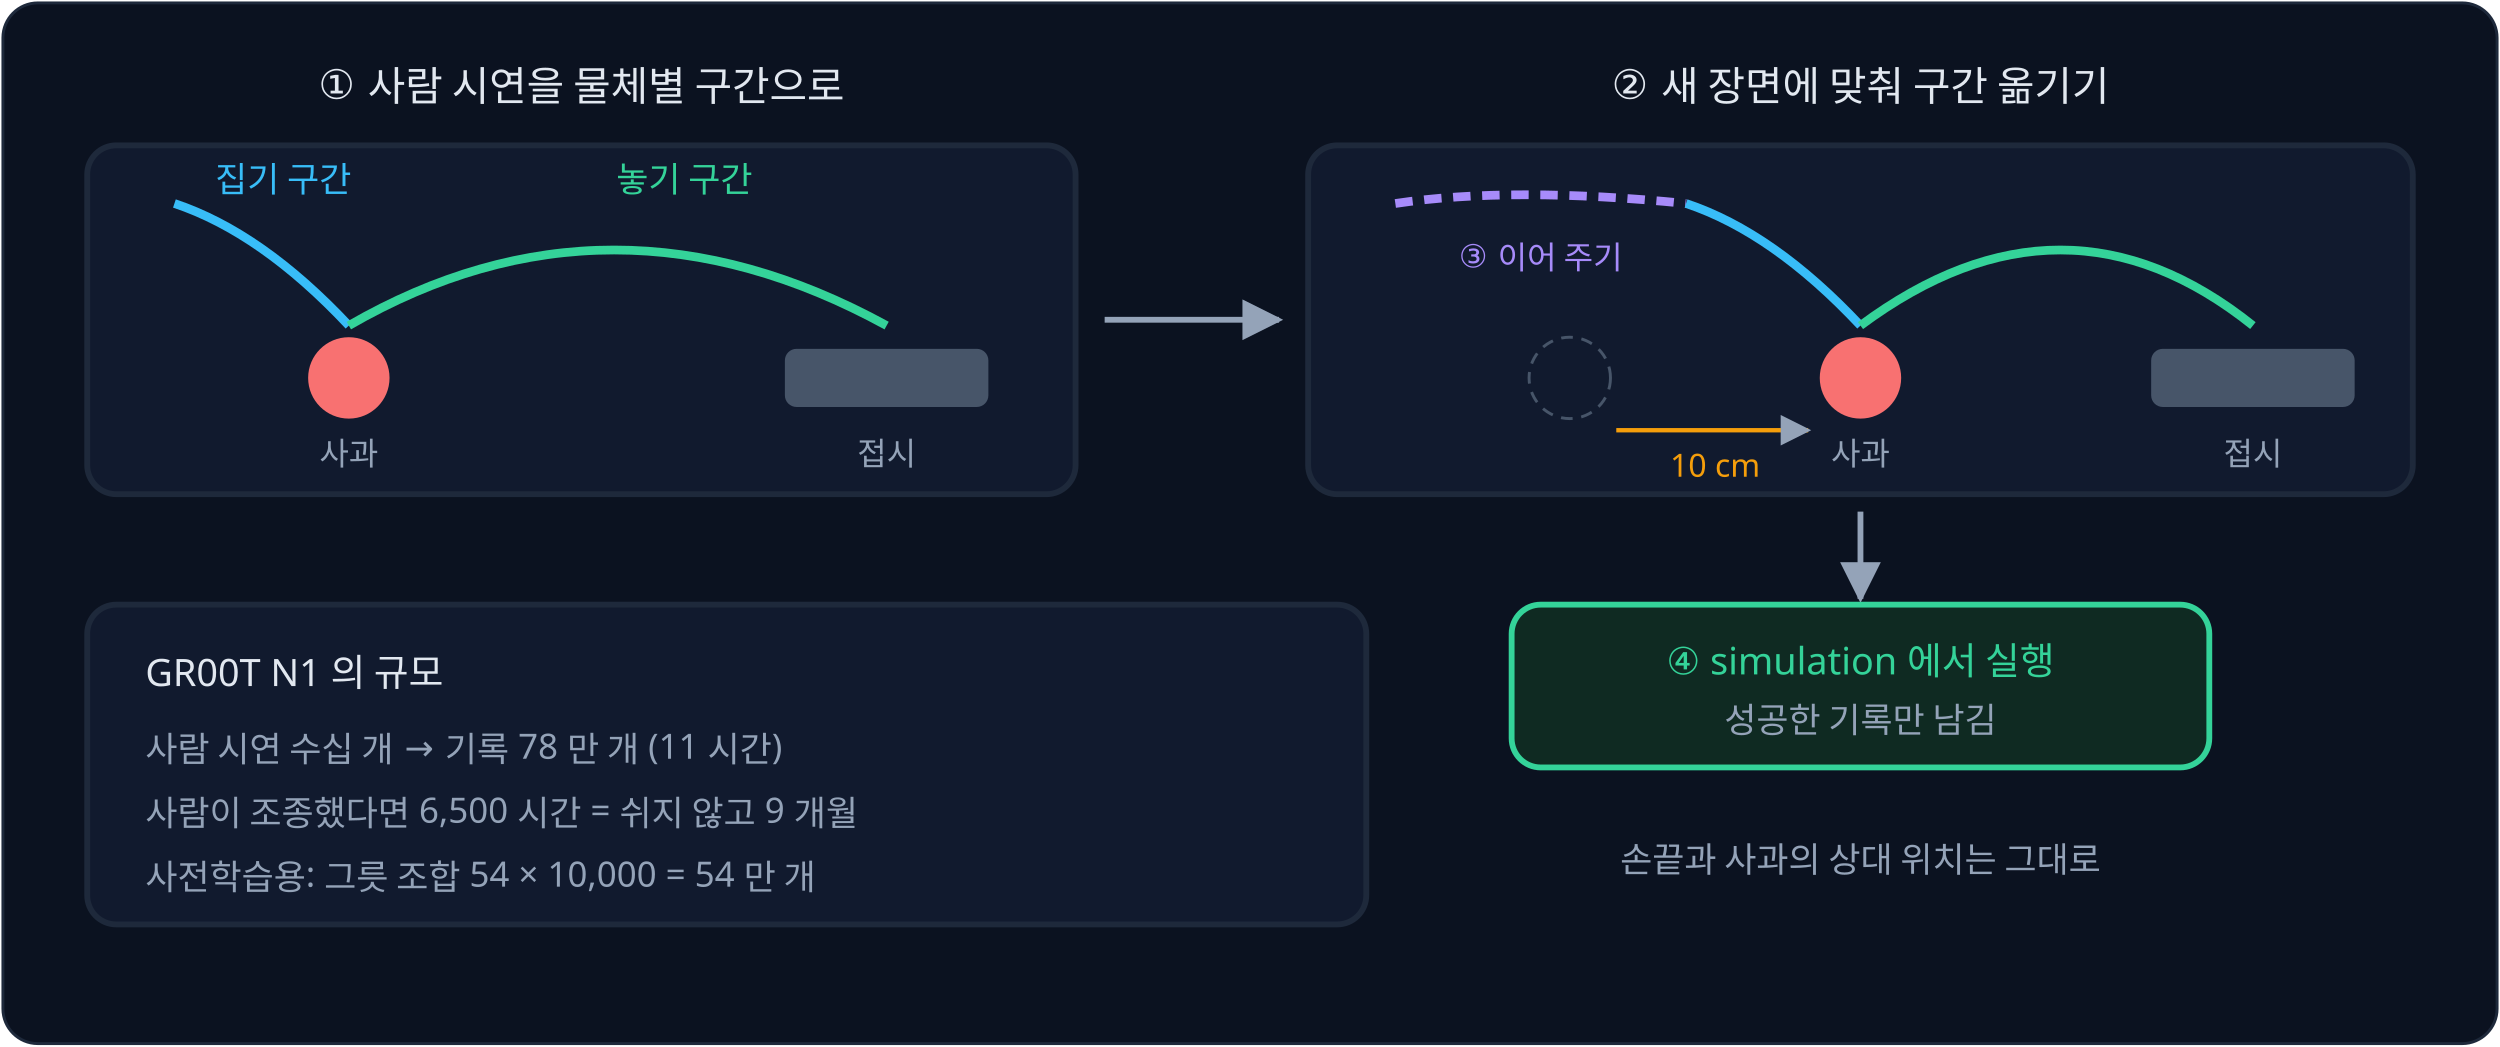
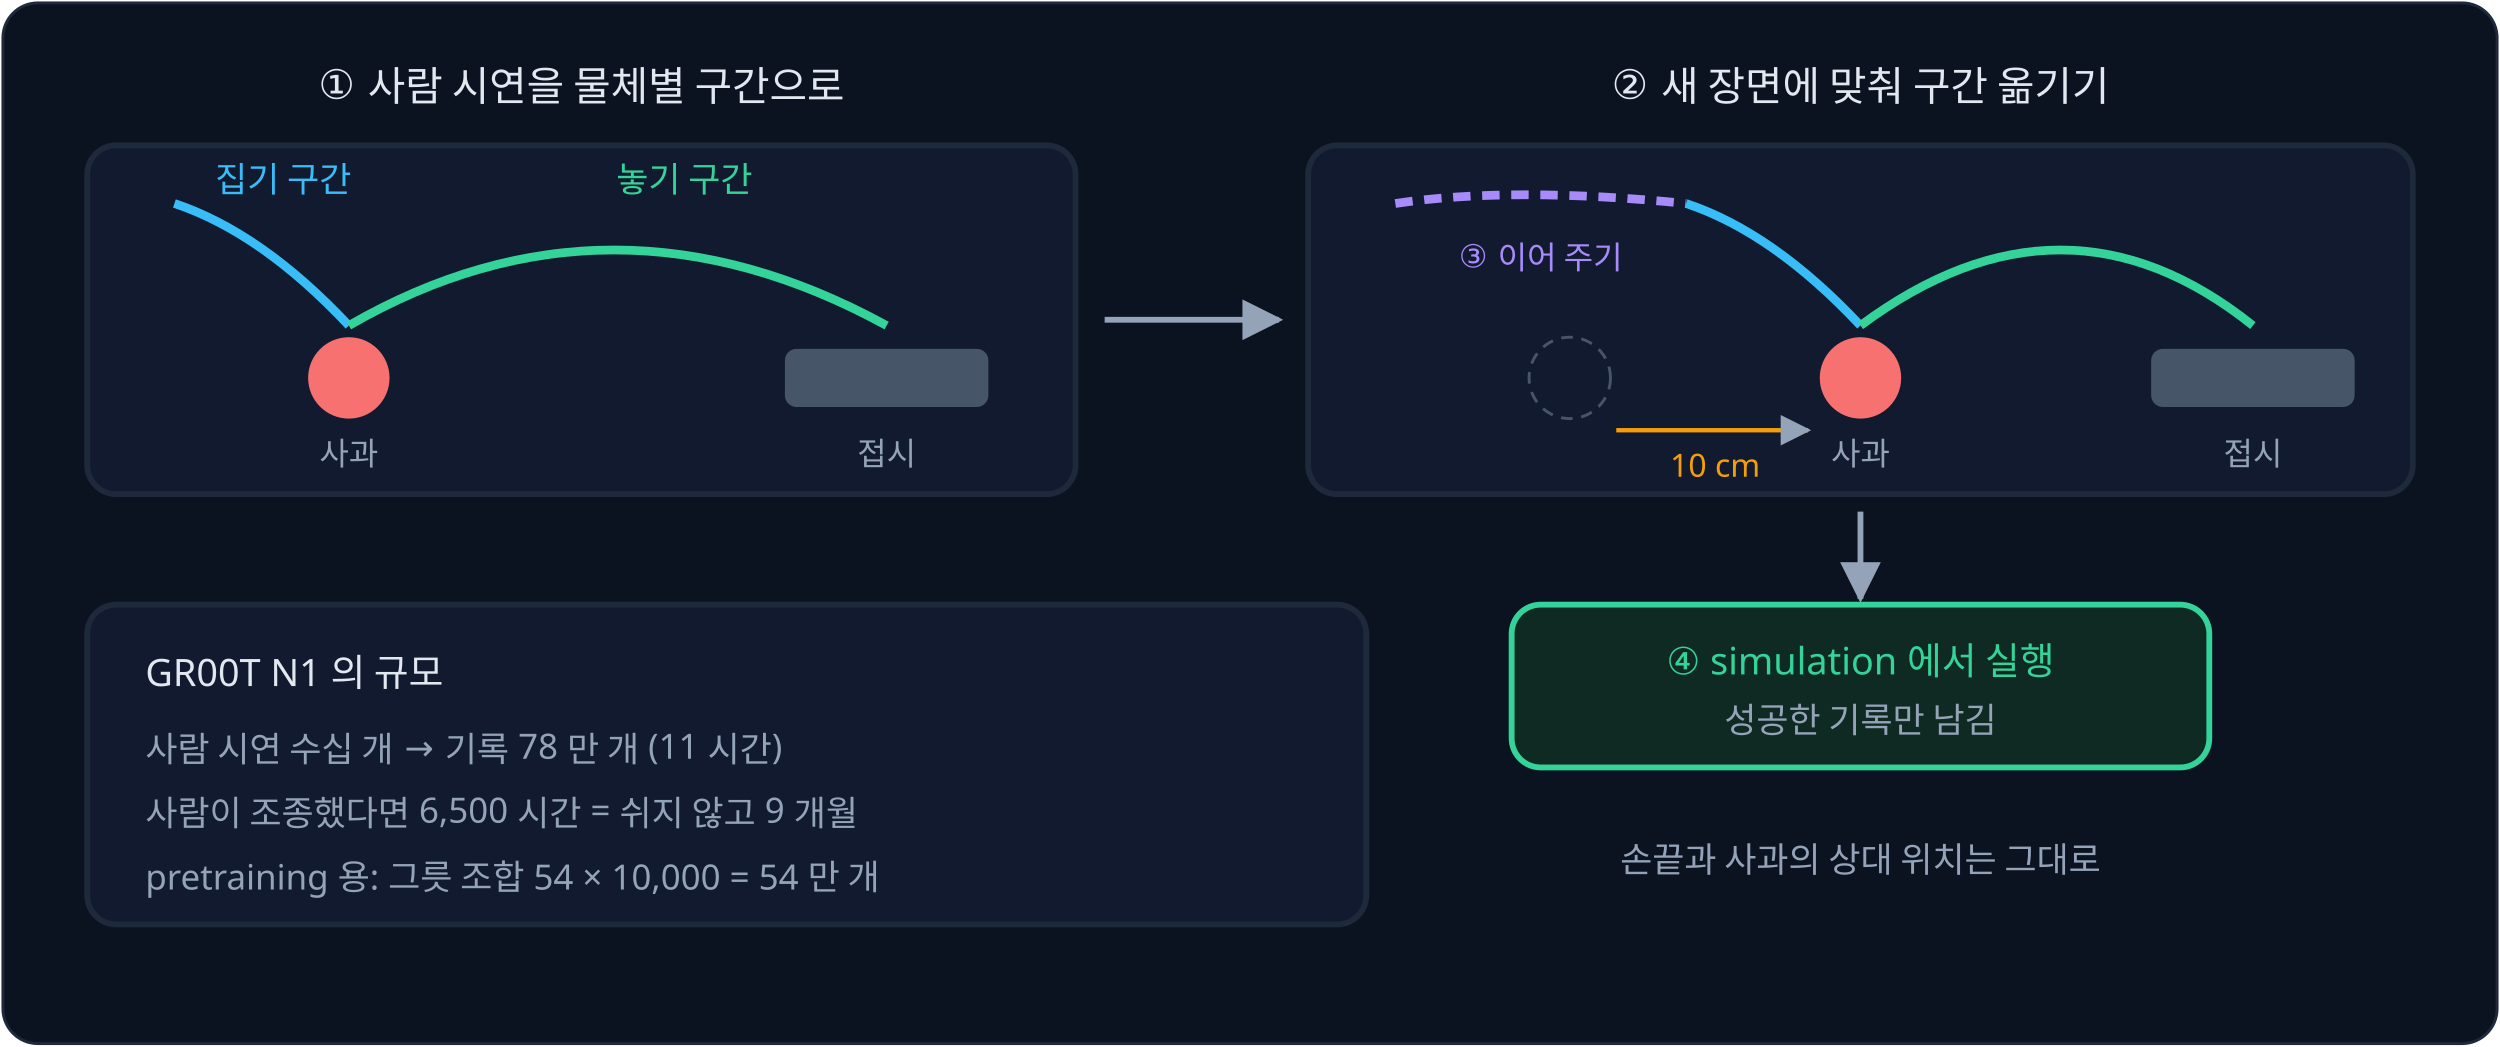
<svg xmlns="http://www.w3.org/2000/svg" viewBox="0 0 860 360" font-family="Pretendard, 'Apple SD Gothic Neo', 'Noto Sans KR', system-ui, sans-serif">
  <defs>
    <marker id="arrow" viewBox="0 0 10 10" refX="9" refY="5" markerWidth="7" markerHeight="7" orient="auto-start-reverse">
      <path d="M0,0 L10,5 L0,10 z" fill="#94a3b8" />
    </marker>
  </defs>
  <rect x="1" y="1" width="858" height="358" rx="12" fill="#0b1220" stroke="#1e293b" />
  <text x="200" y="34" fill="#e2e8f0" font-size="14" text-anchor="middle">① 사람 시연을 물체별 구간으로</text>
  <rect x="30" y="50" width="340" height="120" rx="10" fill="#111a2e" stroke="#1e293b" stroke-width="2" />
  <circle cx="120" cy="130" r="14" fill="#f87171" />
  <text x="120" y="160" fill="#94a3b8" font-size="11" text-anchor="middle">사과</text>
  <rect x="270" y="120" width="70" height="20" rx="4" fill="#475569" />
  <text x="305" y="160" fill="#94a3b8" font-size="11" text-anchor="middle">접시</text>
  <path d="M60,70 Q90,80 120,112" fill="none" stroke="#38bdf8" stroke-width="3" />
  <path d="M120,112 Q210,60 305,112" fill="none" stroke="#34d399" stroke-width="3" />
  <text x="74" y="66" fill="#38bdf8" font-size="12">집기 구간</text>
  <text x="212" y="66" fill="#34d399" font-size="12">놓기 구간</text>
  <line x1="380" y1="110" x2="440" y2="110" stroke="#94a3b8" stroke-width="2" marker-end="url(#arrow)" />
  <text x="640" y="34" fill="#e2e8f0" font-size="14" text-anchor="middle">② 새 장면에 맞춰 구간 옮기기</text>
  <rect x="450" y="50" width="380" height="120" rx="10" fill="#111a2e" stroke="#1e293b" stroke-width="2" />
  <circle cx="120" cy="130" r="14" fill="none" stroke="#475569" stroke-dasharray="4 3" transform="translate(420,0)" />
  <circle cx="640" cy="130" r="14" fill="#f87171" />
  <text x="640" y="160" fill="#94a3b8" font-size="11" text-anchor="middle">사과</text>
  <line x1="556" y1="148" x2="622" y2="148" stroke="#f59e0b" stroke-width="1.5" marker-end="url(#arrow)" />
  <text x="590" y="164" fill="#f59e0b" font-size="11" text-anchor="middle">10 cm</text>
  <rect x="740" y="120" width="70" height="20" rx="4" fill="#475569" />
  <text x="775" y="160" fill="#94a3b8" font-size="11" text-anchor="middle">접시</text>
  <path d="M480,70 Q520,64 580,70" fill="none" stroke="#a78bfa" stroke-width="3" stroke-dasharray="6 4" />
  <path d="M580,70 Q610,80 640,112" fill="none" stroke="#38bdf8" stroke-width="3" />
  <path d="M640,112 Q710,60 775,112" fill="none" stroke="#34d399" stroke-width="3" />
  <text x="530" y="92" fill="#a78bfa" font-size="11" text-anchor="middle">③ 이어 주기</text>
  <line x1="640" y1="176" x2="640" y2="206" stroke="#94a3b8" stroke-width="2" marker-end="url(#arrow)" />
  <rect x="520" y="208" width="240" height="56" rx="10" fill="#0f2a22" stroke="#34d399" stroke-width="2" />
  <text x="640" y="232" fill="#34d399" font-size="13" text-anchor="middle">④ simulation 에서 실행</text>
  <text x="640" y="252" fill="#94a3b8" font-size="12" text-anchor="middle">성공한 기록만 남김</text>
  <rect x="30" y="208" width="440" height="110" rx="10" fill="#111a2e" stroke="#1e293b" stroke-width="2" />
  <text x="50" y="236" fill="#e2e8f0" font-size="13">GR00T N1 의 규모</text>
  <text x="50" y="262" fill="#94a3b8" font-size="12">사람 시연 수십 개 → 기록 78 만 개 (11 시간)</text>
  <text x="50" y="284" fill="#94a3b8" font-size="12">사람이 조종했다면 6,500 시간 = 쉬지 않고 9 개월</text>
-   <text x="50" y="306" fill="#94a3b8" font-size="12">사전학습용: 그릇 조합 54 × 10,000 = 54 만 개</text>
+   <text x="50" y="306" fill="#94a3b8" font-size="12">pretraining 용: 그릇 조합 54 × 10,000 = 54 만 개</text>
  <text x="640" y="300" fill="#94a3b8" font-size="12" text-anchor="middle">손끝과 사과의 상대 위치는 그대로</text>
</svg>
